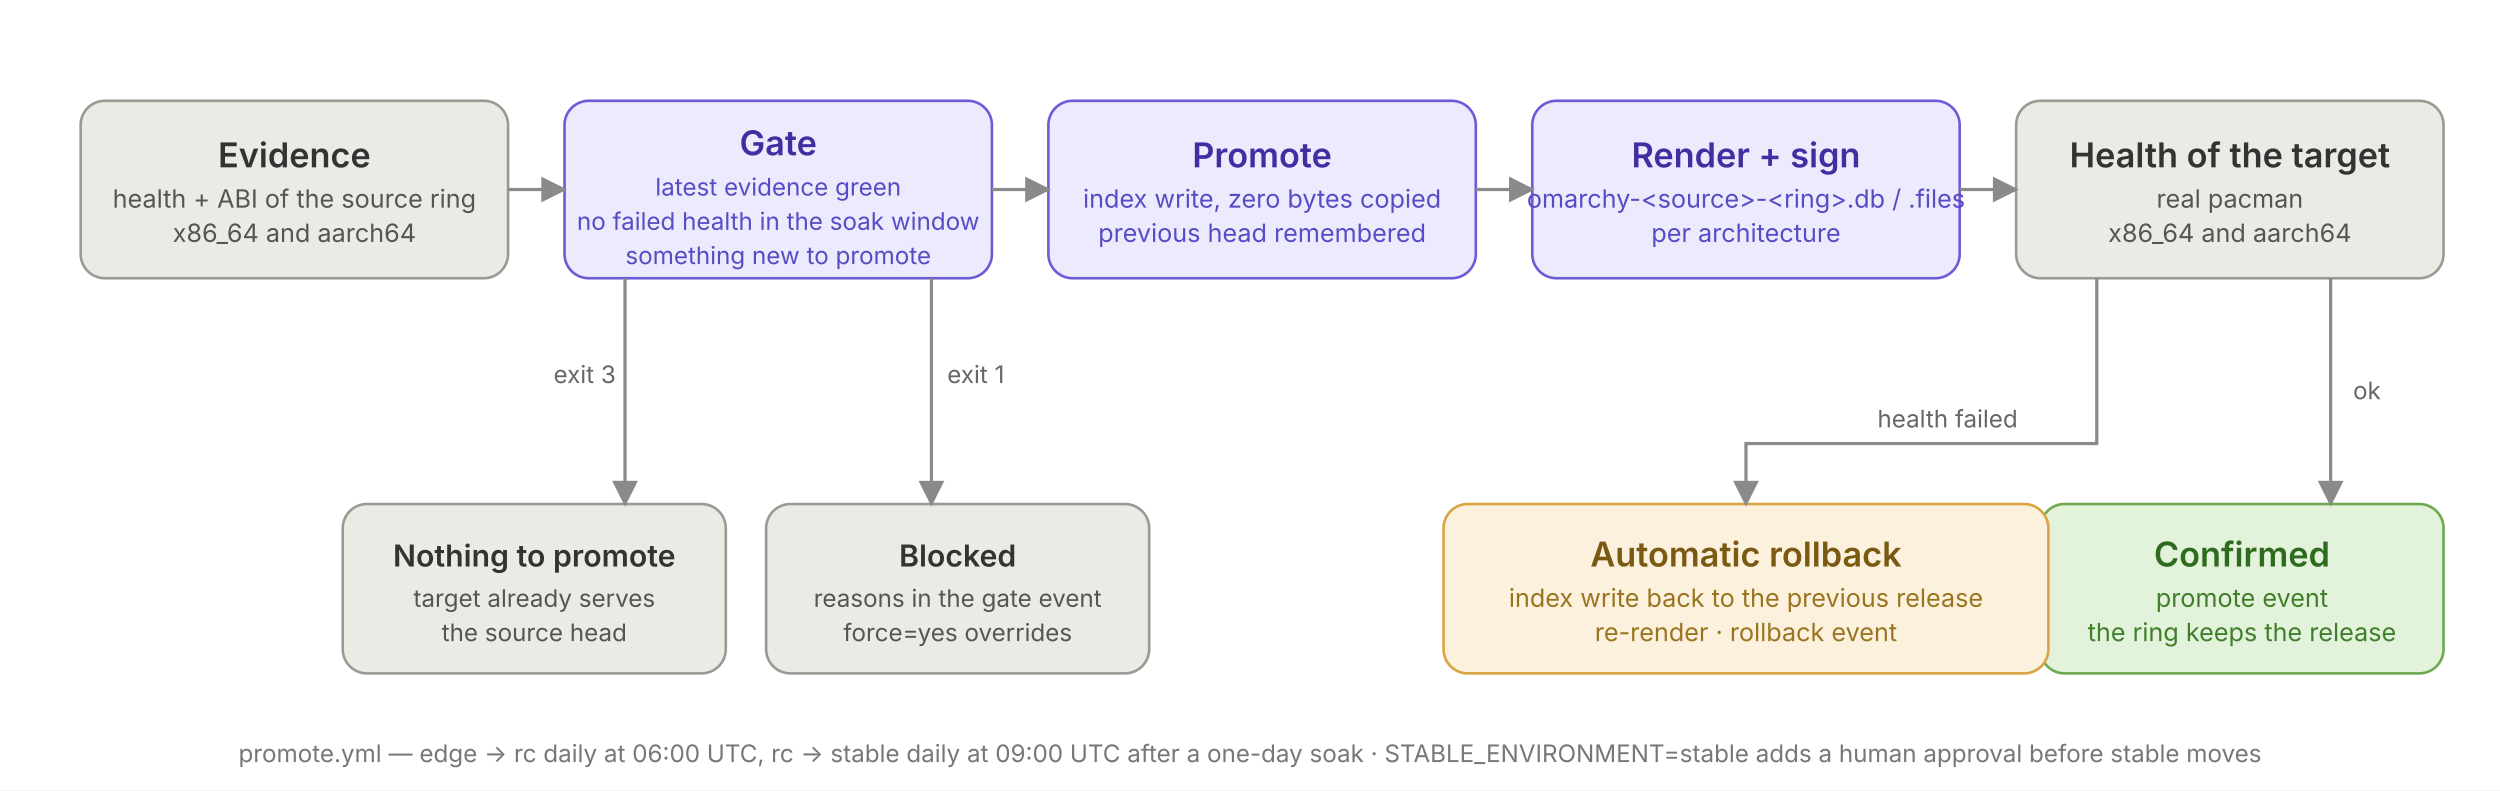
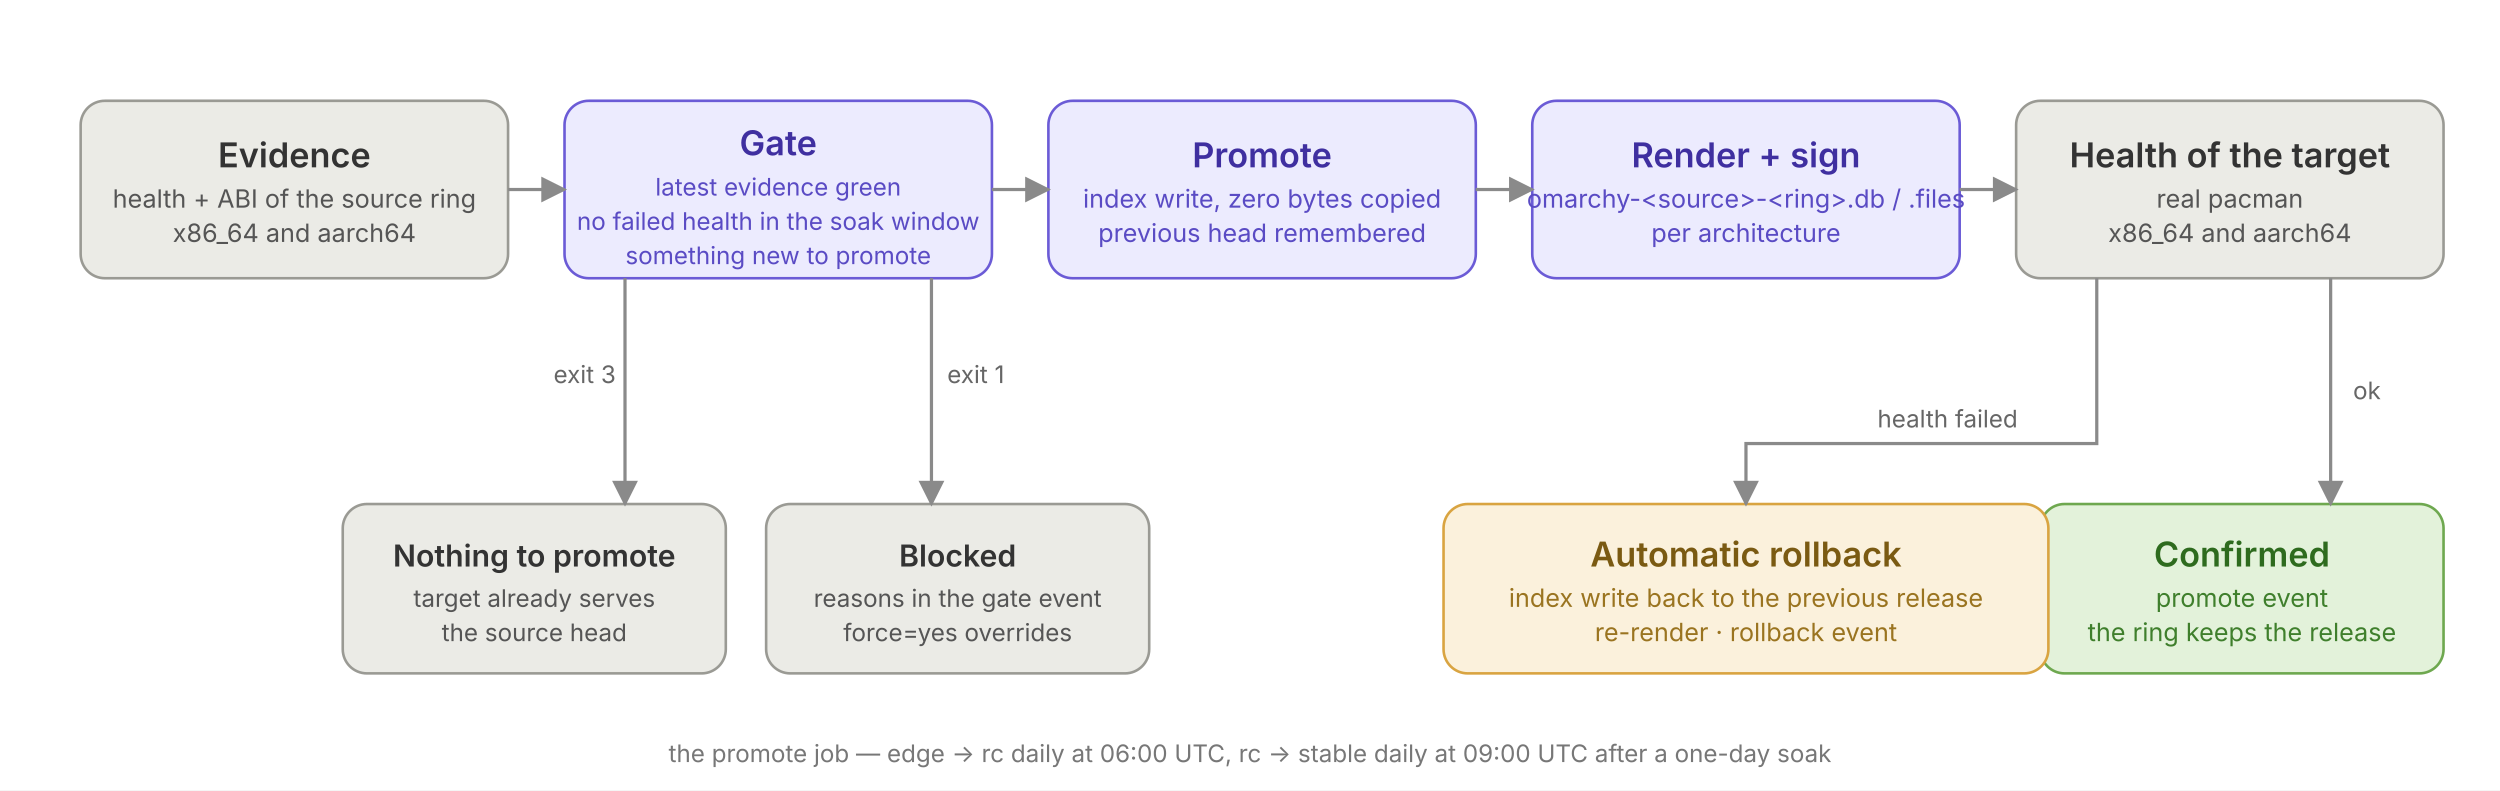
<svg xmlns="http://www.w3.org/2000/svg" viewBox="0 0 1240 392" width="1240" height="392" font-family="-apple-system, 'Segoe UI', Inter, Helvetica, Arial, sans-serif">
  <defs>
    <marker id="arrow" viewBox="0 0 10 10" refX="9" refY="5" markerWidth="8" markerHeight="8" orient="auto-start-reverse">
      <path d="M 0 0 L 10 5 L 0 10 z" fill="#8A8A8A" />
    </marker>
  </defs>
  <rect width="1240" height="392" fill="white" />
  <rect x="40" y="50" width="212" height="88" rx="12" fill="#EBEBE6" stroke="#9A9A94" stroke-width="1.3" />
  <text x="146.0" y="83.0" text-anchor="middle" font-size="17" font-weight="600" fill="#333333">Evidence</text>
  <text x="146.0" y="103.0" text-anchor="middle" font-size="12.5" fill="#555555">health + ABI of the source ring</text>
  <text x="146.0" y="120.0" text-anchor="middle" font-size="12.5" fill="#555555">x86_64 and aarch64</text>
  <rect x="280" y="50" width="212" height="88" rx="12" fill="#ECEBFE" stroke="#6B5BD6" stroke-width="1.3" />
  <text x="386.0" y="77.0" text-anchor="middle" font-size="17" font-weight="600" fill="#3F2FA0">Gate</text>
  <text x="386.0" y="97.0" text-anchor="middle" font-size="12" fill="#5A4BC4">latest evidence green</text>
  <text x="386.0" y="114.0" text-anchor="middle" font-size="12" fill="#5A4BC4">no failed health in the soak window</text>
  <text x="386.0" y="131.0" text-anchor="middle" font-size="12" fill="#5A4BC4">something new to promote</text>
  <rect x="520" y="50" width="212" height="88" rx="12" fill="#ECEBFE" stroke="#6B5BD6" stroke-width="1.3" />
  <text x="626.0" y="83.0" text-anchor="middle" font-size="17" font-weight="600" fill="#3F2FA0">Promote</text>
  <text x="626.0" y="103.0" text-anchor="middle" font-size="12.5" fill="#5A4BC4">index write, zero bytes copied</text>
  <text x="626.0" y="120.0" text-anchor="middle" font-size="12.5" fill="#5A4BC4">previous head remembered</text>
  <rect x="760" y="50" width="212" height="88" rx="12" fill="#ECEBFE" stroke="#6B5BD6" stroke-width="1.3" />
  <text x="866.0" y="83.0" text-anchor="middle" font-size="17" font-weight="600" fill="#3F2FA0">Render + sign</text>
  <text x="866.0" y="103.0" text-anchor="middle" font-size="12.5" fill="#5A4BC4">omarchy-&lt;source&gt;-&lt;ring&gt;.db / .files</text>
  <text x="866.0" y="120.0" text-anchor="middle" font-size="12.5" fill="#5A4BC4">per architecture</text>
  <rect x="1000" y="50" width="212" height="88" rx="12" fill="#EBEBE6" stroke="#9A9A94" stroke-width="1.3" />
  <text x="1106.0" y="83.0" text-anchor="middle" font-size="17" font-weight="600" fill="#333333">Health of the target</text>
  <text x="1106.0" y="103.0" text-anchor="middle" font-size="12.5" fill="#555555">real pacman</text>
  <text x="1106.0" y="120.0" text-anchor="middle" font-size="12.5" fill="#555555">x86_64 and aarch64</text>
  <path d="M 252 94.0 L 280 94.0" fill="none" stroke="#8A8A8A" stroke-width="1.6" marker-end="url(#arrow)" />
  <path d="M 492 94.0 L 520 94.0" fill="none" stroke="#8A8A8A" stroke-width="1.6" marker-end="url(#arrow)" />
  <path d="M 732 94.0 L 760 94.0" fill="none" stroke="#8A8A8A" stroke-width="1.6" marker-end="url(#arrow)" />
  <path d="M 972 94.0 L 1000 94.0" fill="none" stroke="#8A8A8A" stroke-width="1.6" marker-end="url(#arrow)" />
  <rect x="1012" y="250" width="200" height="84" rx="12" fill="#E3F2DA" stroke="#6EA84F" stroke-width="1.3" />
  <text x="1112.0" y="281.0" text-anchor="middle" font-size="17" font-weight="600" fill="#2E6B1E">Confirmed</text>
  <text x="1112.0" y="301.0" text-anchor="middle" font-size="12.5" fill="#3F7F2C">promote event</text>
  <text x="1112.0" y="318.0" text-anchor="middle" font-size="12.5" fill="#3F7F2C">the ring keeps the release</text>
  <rect x="716.0" y="250" width="300" height="84" rx="12" fill="#FBF1DC" stroke="#D9A441" stroke-width="1.3" />
  <text x="866.0" y="281.0" text-anchor="middle" font-size="17" font-weight="600" fill="#7A5A12">Automatic rollback</text>
  <text x="866.0" y="301.0" text-anchor="middle" font-size="12.5" fill="#9A7420">index write back to the previous release</text>
  <text x="866.0" y="318.0" text-anchor="middle" font-size="12.5" fill="#9A7420">re-render · rollback event</text>
  <path d="M 1156.0 138 L 1156.0 250" fill="none" stroke="#8A8A8A" stroke-width="1.6" marker-end="url(#arrow)" />
  <text x="1174.0" y="198" text-anchor="middle" font-size="12" fill="#666">ok</text>
  <path d="M 1040 138 L 1040 220 L 866.0 220 L 866.0 250" fill="none" stroke="#8A8A8A" stroke-width="1.6" marker-end="url(#arrow)" />
  <text x="966.0" y="212" text-anchor="middle" font-size="12" fill="#666">health failed</text>
  <rect x="170" y="250" width="190" height="84" rx="12" fill="#EBEBE6" stroke="#9A9A94" stroke-width="1.3" />
  <text x="265.0" y="281.0" text-anchor="middle" font-size="15" font-weight="600" fill="#333333">Nothing to promote</text>
  <text x="265.0" y="301.0" text-anchor="middle" font-size="12" fill="#555555">target already serves</text>
  <text x="265.0" y="318.0" text-anchor="middle" font-size="12" fill="#555555">the source head</text>
  <rect x="380" y="250" width="190" height="84" rx="12" fill="#EBEBE6" stroke="#9A9A94" stroke-width="1.3" />
  <text x="475.0" y="281.0" text-anchor="middle" font-size="15" font-weight="600" fill="#333333">Blocked</text>
  <text x="475.0" y="301.0" text-anchor="middle" font-size="12" fill="#555555">reasons in the gate event</text>
  <text x="475.0" y="318.0" text-anchor="middle" font-size="12" fill="#555555">force=yes overrides</text>
  <path d="M 310 138 L 310 250" fill="none" stroke="#8A8A8A" stroke-width="1.6" marker-end="url(#arrow)" />
  <text x="290" y="190" text-anchor="middle" font-size="12" fill="#666">exit 3</text>
  <path d="M 462 138 L 462 250" fill="none" stroke="#8A8A8A" stroke-width="1.6" marker-end="url(#arrow)" />
  <text x="484" y="190" text-anchor="middle" font-size="12" fill="#666">exit 1</text>
-   <text x="620.0" y="378" text-anchor="middle" font-size="12" fill="#777">promote.yml — edge → rc daily at 06:00 UTC, rc → stable daily at 09:00 UTC after a one-day soak · STABLE_ENVIRONMENT=stable adds a human approval before stable moves</text>
+   <text x="620.0" y="378" text-anchor="middle" font-size="12" fill="#777">the promote job — edge → rc daily at 06:00 UTC, rc → stable daily at 09:00 UTC after a one-day soak</text>
</svg>
